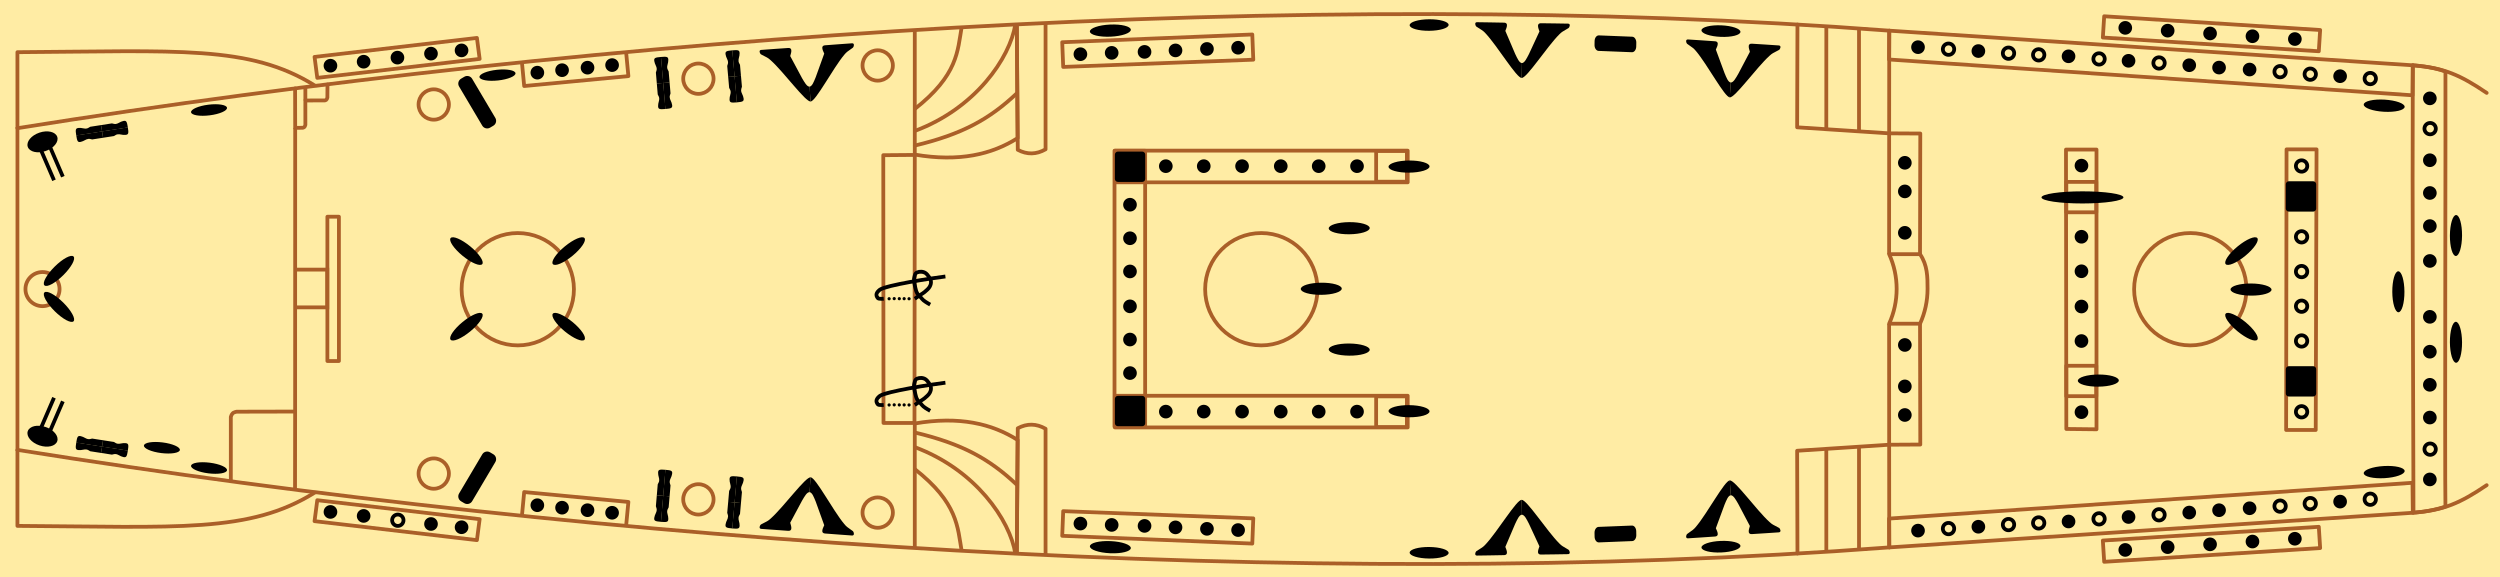
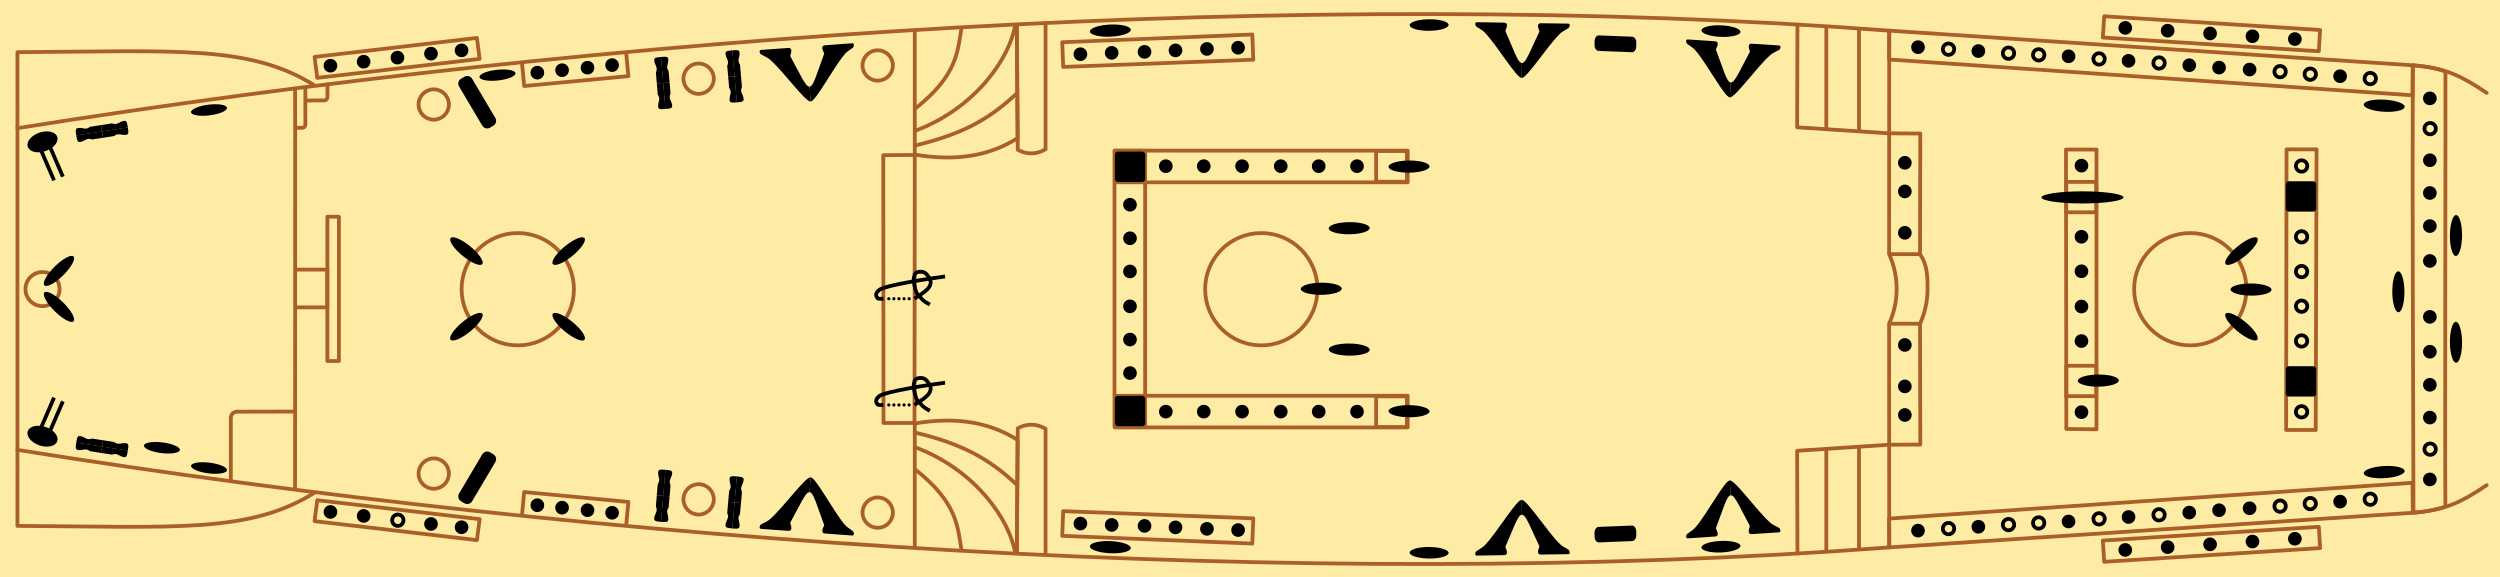
<svg xmlns="http://www.w3.org/2000/svg" xmlns:ns2="https://github.com/jolaf/rigging" xmlns:xlink="http://www.w3.org/1999/xlink" viewBox="1 -24 659 152" version="1.1" id="svg1" height="100%" width="100%">
  <style id="style1">
    /*  */
    #background {
      fill: #ffeca4;
    }

    #drawing, #wood {
      color: #aa5f28;
    }

    #wood {
      opacity: 0.5;
    }
    /*  */
  </style>
  <defs id="defs1">
    <pattern style="color:#aa5f28;opacity:0.5;fill:currentColor" patternUnits="userSpaceOnUse" viewBox="0,0,100,100" height="5" width="5" id="wood">
      <rect id="rect1431" height="5" width="100" y="0" x="0" />
      <rect style="opacity:0.1" x="0" y="5" width="100" height="95" id="rect3597" />
    </pattern>
    <rect style="fill:currentColor" id="deckMask" width="220.711" height="146.642" x="277.269" y="-0.809" />
    <g style="stroke:currentColor" id="mastMask">
      <path d="m 425.113,59.525 c 26.5,26.5 26.5,26.5 26.5,26.5 z" id="path89" />
      <path d="m 451.613,59.525 c -26.5,26.5 -26.5,26.5 -26.5,26.5 z" id="path91" />
    </g>
    <circle style="stroke:currentColor" id="pipe" cx="160.871" cy="398.091" r="4" />
    <circle class="aura" transform="rotate(-8.297298)" style="fill:currentColor" cx="567.539" cy="28.152" r="1.8" id="pin" />
    <circle r="1.5" cy="138.775" cx="607.213" id="pinhole" transform="rotate(-8.297298)" style="fill:none;stroke:currentColor" />
    <ellipse class="aura" style="fill:currentColor" cx="3.721" cy="-575.374" rx="1.6" ry="5.4" id="cleat" transform="rotate(89.50973)" />
    <rect class="aura" style="fill:currentColor" id="lcleat" width="4" height="15" x="396.501" y="72.319" ry="1.5" />
-     <path class="aura" style="fill:currentColor" id="quaterXcleat" d="m 42.185,13.735 c 0,0 -0.026,-2.039 -0.002,-2.905 0.159,-0.415 0.29,-0.647 0.302,-0.946 C 42.517,9.123 42.079,8.693 42.019,7.767 41.966,6.953 42.308,6.833 43.89,6.842 l 0,6.893 z" />
    <g class="aura" style="fill:currentColor" id="xcleat">
-       <use id="use4900" xlink:href="#quaterXcleat" />
-       <use transform="matrix(-1,0,0,1,87.75,0)" xlink:href="#quaterXcleat" id="use5194" />
-       <use transform="matrix(1,0,0,-1,0,27.45)" xlink:href="#quaterXcleat" id="use5196" />
-       <use id="use5198" xlink:href="#quaterXcleat" transform="rotate(180,43.875,13.725)" />
-     </g>
-     <path id="halfKevel" d="m 426.56,44.452 c 0.605,1.201 1.081,2.305 1.819,2.399 -0.01,0.735 0.015,2.749 0,3.896 -1.297,0.164 -6.502,-8.282 -9.737,-11.618 -0.74,-0.763 -0.818,-0.717 -2.433,-1.725 -0.222,-0.138 -0.607,-1.137 0.142,-1.153 2.121,-0.047 4.926,0.037 7.099,0.007 1.56,-0.021 0.44,1.911 0.425,2.168" style="fill:currentColor" />
+       <path class="aura" id="quarterXcleat" d="m 42.185,13.735 c 0,0 -0.026,-2.039 -0.002,-2.905 0.159,-0.415 0.29,-0.647 0.302,-0.946 C 42.517,9.123 42.079,8.693 42.019,7.767 41.966,6.953 42.308,6.833 43.89,6.842 v 6.893 z" />
+       <use transform="matrix(-1,0,0,1,87.75,0)" xlink:href="#quarterXcleat" id="use5194" />
+       <use transform="matrix(1,0,0,-1,0,27.45)" xlink:href="#quarterXcleat" id="use5196" />
+       <use id="use5198" xlink:href="#quarterXcleat" transform="rotate(180,43.875,13.725)" />
+     </g>
    <g class="aura" id="kevel">
-       <use xlink:href="#halfKevel" id="use6821" />
-       <use height="100%" width="100%" y="0" x="0" xlink:href="#halfKevel" transform="matrix(-1,0,0,1,856.7406,0)" id="use6823" />
+       <path id="halfKevel" d="m 426.56,44.452 c 0.605,1.201 1.081,2.305 1.819,2.399 -0.01,0.735 0.015,2.749 0,3.896 -1.297,0.164 -6.502,-8.282 -9.737,-11.618 -0.74,-0.763 -0.818,-0.717 -2.433,-1.725 -0.222,-0.138 -0.607,-1.137 0.142,-1.153 2.121,-0.047 4.926,0.037 7.099,0.007 1.56,-0.021 0.44,1.911 0.425,2.168" style="fill:currentColor" />
+       <use xlink:href="#halfKevel" transform="matrix(-1,0,0,1,856.7406,0)" id="use6823" />
    </g>
    <rect ry="0.8" rx="0.8" style="fill:currentColor" class="aura" y="40.706" x="287.157" height="8" width="8" id="fist" />
    <g style="fill:currentColor" id="tackle" class="aura">
-       <path d="m 633.919,129.817 0.918,0.396 -3.977,9.219 -0.918,-0.396 z" id="path9079" />
-       <path d="m 631.583,128.869 0.918,0.396 -3.977,9.219 -0.92,-0.396 z" id="path9081" />
-       <ellipse id="ellipse9083" cx="-640.376" cy="-70.366" rx="4.104" ry="2.557" transform="matrix(-0.9469348,-0.3214258,-0.3214258,0.9469348,0,0)" style="fill:#000000" />
+       <path d="m 633.919,129.817 0.918,0.396 -3.977,9.219 -0.918,-0.396 z" id="halfTackle" />
+       <use xlink:href="#halfTackle" id="use12488" transform="translate(-2.328125,-0.96875)" />
+       <ellipse id="ellipse12490" cx="-640.376" cy="-70.366" rx="4.104" ry="2.557" transform="matrix(-0.9469348,-0.3214258,-0.3214258,0.9469348,0,0)" />
    </g>
    <g style="fill:currentColor" id="knot" class="aura">
-       <g id="g8609" style="fill-opacity:0">
-         <rect id="rect8239" width="11.369" height="3.748" x="662.206" y="352.485" />
-         <rect id="rect8241" width="3.123" height="7.121" x="670.878" y="349.127" />
-         <rect id="rect8243" width="1.811" height="6.996" x="673.189" y="349.877" />
-       </g>
-       <path id="path8247" d="m 678.691,349.364 c -2.013,0.246 -5.879,0.818 -9.482,1.479 -1.802,0.33 -3.537,0.682 -4.945,1.029 -1.408,0.347 -2.446,0.644 -3.053,1.043 l -0.018,0.012 -0.016,0.014 c -0.479,0.375 -0.88,0.793 -1.043,1.336 -0.163,0.543 0.01,1.177 0.482,1.674 l 0.031,0.033 0.035,0.025 c 0.22,0.163 0.398,0.178 0.588,0.205 0.19,0.027 0.386,0.035 0.57,0.037 0.368,0.005 0.691,-0.019 0.691,-0.019 l -0.076,-0.998 c 0,0 -0.288,0.022 -0.604,0.018 -0.158,-0.002 -0.32,-0.01 -0.441,-0.027 -0.081,-0.011 -0.077,-0.012 -0.09,-0.014 -0.241,-0.274 -0.291,-0.445 -0.23,-0.646 0.064,-0.214 0.307,-0.516 0.688,-0.818 0.306,-0.197 1.359,-0.564 2.725,-0.9 1.375,-0.339 3.095,-0.689 4.885,-1.018 3.58,-0.656 7.443,-1.228 9.424,-1.471 z" />
-       <path id="path8249" d="m 672.419,348.098 c -0.465,-0.022 -0.923,0.066 -1.311,0.229 -0.408,0.171 -0.686,0.499 -0.809,0.811 -0.122,0.312 -0.151,0.585 -0.234,0.865 -0.144,0.483 -0.088,1.007 -0.01,1.543 0.078,0.536 0.2,1.065 0.285,1.428 0.17,0.724 0.285,1.148 0.66,1.758 0.024,0.038 0.07,0.067 0.096,0.105 -0.209,0.132 -0.688,0.469 -0.688,0.469 l 0.521,0.854 c 0,0 0.573,-0.406 0.85,-0.58 0.302,0.324 0.563,0.688 0.873,0.947 0.652,0.547 1.848,1.191 1.848,1.191 l 0.482,-0.877 c 0,0 -1.221,-0.689 -1.688,-1.08 -0.256,-0.214 -0.442,-0.485 -0.691,-0.746 0.434,-0.293 0.655,-0.394 0.979,-0.668 0.496,-0.421 1.126,-0.912 1.475,-1.568 0.289,-0.544 0.46,-1.089 0.369,-1.754 -0.061,-0.444 -0.291,-0.879 -0.586,-1.33 -0.295,-0.451 -0.648,-0.883 -1.068,-1.164 -0.415,-0.278 -0.888,-0.41 -1.354,-0.432 z m -0.924,1.15 c 0.448,-0.188 1.275,-0.186 1.721,0.111 0.218,0.146 0.544,0.506 0.789,0.881 0.245,0.374 0.415,0.798 0.432,0.918 0.063,0.463 -0.011,0.678 -0.262,1.15 -0.191,0.359 -0.738,0.847 -1.24,1.273 -0.288,0.245 -0.563,0.39 -1.016,0.693 -0.014,-0.022 -0.051,-0.047 -0.064,-0.068 -0.323,-0.525 -0.37,-0.744 -0.539,-1.463 -0.084,-0.359 -0.2,-0.864 -0.27,-1.344 -0.07,-0.48 -0.071,-0.953 -0.023,-1.113 0.108,-0.363 0.153,-0.643 0.209,-0.785 0.056,-0.142 0.06,-0.168 0.264,-0.254 z" />
-       <g id="g8621">
-         <circle r="0.426" cy="355.732" cx="663.915" id="circle8251" />
-         <circle id="circle8253" cx="665.257" cy="355.701" r="0.426" />
-         <circle r="0.426" cy="355.716" cx="666.598" id="circle8255" />
-         <circle id="circle8257" cx="667.877" cy="355.716" r="0.426" />
-         <circle r="0.426" cy="355.732" cx="669.171" id="circle8259" />
+       <g id="g12499" style="fill-opacity:0">
+         <rect id="rect12493" width="11.369" height="3.748" x="662.206" y="352.485" />
+         <rect id="rect12495" width="3.123" height="7.121" x="670.878" y="349.127" />
+         <rect id="rect12497" width="1.811" height="6.996" x="673.189" y="349.877" />
+       </g>
+       <path id="path12501" d="m 678.691,349.364 c -2.013,0.246 -5.879,0.818 -9.482,1.479 -1.802,0.33 -3.537,0.682 -4.945,1.029 -1.408,0.347 -2.446,0.644 -3.053,1.043 l -0.018,0.012 -0.016,0.014 c -0.479,0.375 -0.88,0.793 -1.043,1.336 -0.163,0.543 0.01,1.177 0.482,1.674 l 0.031,0.033 0.035,0.025 c 0.22,0.163 0.398,0.178 0.588,0.205 0.19,0.027 0.386,0.035 0.57,0.037 0.368,0.005 0.691,-0.019 0.691,-0.019 l -0.076,-0.998 c 0,0 -0.288,0.022 -0.604,0.018 -0.158,-0.002 -0.32,-0.01 -0.441,-0.027 -0.081,-0.011 -0.077,-0.012 -0.09,-0.014 -0.241,-0.274 -0.291,-0.445 -0.23,-0.646 0.064,-0.214 0.307,-0.516 0.688,-0.818 0.306,-0.197 1.359,-0.564 2.725,-0.9 1.375,-0.339 3.095,-0.689 4.885,-1.018 3.58,-0.656 7.443,-1.228 9.424,-1.471 z" />
+       <path id="path12503" d="m 672.419,348.098 c -0.465,-0.022 -0.923,0.066 -1.311,0.229 -0.408,0.171 -0.686,0.499 -0.809,0.811 -0.122,0.312 -0.151,0.585 -0.234,0.865 -0.144,0.483 -0.088,1.007 -0.01,1.543 0.078,0.536 0.2,1.065 0.285,1.428 0.17,0.724 0.285,1.148 0.66,1.758 0.024,0.038 0.07,0.067 0.096,0.105 -0.209,0.132 -0.688,0.469 -0.688,0.469 l 0.521,0.854 c 0,0 0.573,-0.406 0.85,-0.58 0.302,0.324 0.563,0.688 0.873,0.947 0.652,0.547 1.848,1.191 1.848,1.191 l 0.482,-0.877 c 0,0 -1.221,-0.689 -1.688,-1.08 -0.256,-0.214 -0.442,-0.485 -0.691,-0.746 0.434,-0.293 0.655,-0.394 0.979,-0.668 0.496,-0.421 1.126,-0.912 1.475,-1.568 0.289,-0.544 0.46,-1.089 0.369,-1.754 -0.061,-0.444 -0.291,-0.879 -0.586,-1.33 -0.295,-0.451 -0.648,-0.883 -1.068,-1.164 -0.415,-0.278 -0.888,-0.41 -1.354,-0.432 z m -0.924,1.15 c 0.448,-0.188 1.275,-0.186 1.721,0.111 0.218,0.146 0.544,0.506 0.789,0.881 0.245,0.374 0.415,0.798 0.432,0.918 0.063,0.463 -0.011,0.678 -0.262,1.15 -0.191,0.359 -0.738,0.847 -1.24,1.273 -0.288,0.245 -0.563,0.39 -1.016,0.693 -0.014,-0.022 -0.051,-0.047 -0.064,-0.068 -0.323,-0.525 -0.37,-0.744 -0.539,-1.463 -0.084,-0.359 -0.2,-0.864 -0.27,-1.344 -0.07,-0.48 -0.071,-0.953 -0.023,-1.113 0.108,-0.363 0.153,-0.643 0.209,-0.785 0.056,-0.142 0.06,-0.168 0.264,-0.254 z" />
+       <g id="g12508">
+         <circle r="0.426" cy="355.732" cx="663.915" id="knotDot" />
+         <use xlink:href="#knotDot" id="use12506" transform="translate(1.34)" />
+         <use transform="translate(2.68)" id="use12801" xlink:href="#knotDot" />
+         <use xlink:href="#knotDot" id="use12803" transform="translate(4.02)" />
+         <use transform="translate(5.36)" id="use12805" xlink:href="#knotDot" />
      </g>
    </g>
  </defs>
  <g id="layer1">
    <g id="background" style="fill:#ffeca4">
      <rect y="-140" x="-20" height="370" width="720" id="rect6803" />
    </g>
  </g>
  <g id="layer2">
-     <g id="tmp">
-     </g>
    <g style="color:#aa5f28;fill:none;stroke:currentColor" id="drawing">
      <path style="stroke-linejoin:round" d="m 645.621,-5.151 c -3.61,-1.336 -8.605,-1.635 -8.605,-1.635 -0.16,38.87 0.115,82.335 0.176,117.905 0,0 3.932,-0.108 8.424,-1.564 -0.182,-8.555 0.077,-111.18 0.004,-114.706 -9e-5,0 -1.7e-4,0 -2.6e-4,0" id="path4294" class="rail" />
-       <path style="stroke-linejoin:round;stroke-linecap:round" d="m 603.734,15.378 c 0,0 7.908,0 7.908,0 0,0 -0.217,73.963 -0.217,73.963 0,0 -7.8,0 -7.8,0 0,0 0.108,-73.963 0.108,-73.963" id="rect4333" class="rail" />
+       <path style="stroke-linecap:round;stroke-linejoin:round" d="m 603.734,15.378 c 0,0 7.908,0 7.908,0 0,0 -0.217,73.963 -0.217,73.963 0,0 -7.8,0 -7.8,0 0,0 0.108,-73.963 0.108,-73.963" id="rect4333" class="rail" />
      <circle id="path4330" cx="578.359" cy="52.238" r="14.805" class="solid" />
-       <path style="stroke-linejoin:round;stroke-linecap:round;stroke-width:1.002" d="m 545.591,15.428 c 0,0 8.047,0 8.047,0 0,0 0,73.736 0,73.736 0,0 -7.955,-0.091 -7.955,-0.091 0,0 -0.091,-73.645 -0.091,-73.645" id="rect4326" class="rail" />
+       <path style="stroke-width:1.002;stroke-linecap:round;stroke-linejoin:round" d="m 545.591,15.428 c 0,0 8.047,0 8.047,0 0,0 0,73.736 0,73.736 0,0 -7.955,-0.091 -7.955,-0.091 0,0 -0.091,-73.645 -0.091,-73.645" id="rect4326" class="rail" />
      <path class="solid" d="m 507.125,61.323 c 1.304,-2.875 1.979,-5.997 1.979,-9.164 10e-6,-3.167 -0.013,-6.268 -1.989,-9.164 h -8.138 c 1.304,2.875 1.979,5.997 1.979,9.164 0,3.167 -0.675,6.288 -1.979,9.164 l 8.147,-3e-5" id="path4211" style="stroke-width:1.002;stroke-linecap:round;stroke-linejoin:round" />
      <circle r="14.805" cy="52.238" cx="333.481" id="circle327" class="solid " />
      <path style="stroke-width:1.002;stroke-linejoin:round" id="path4336" d="m 302.86,88.464 c 0,0 -8.075,0 -8.075,0 0,0 0,-72.72 0,-72.72 0,0 8.075,0 8.075,0 0,0 0,72.72 0,72.72" class="rail" />
      <path style="stroke-linejoin:round" id="path4060" d="m 242.138,16.839 c 0,0 -8.306,0.069 -8.306,0.069 -0.004,16.806 0.062,53.776 0.058,70.582 0,0 8.168,0 8.168,0 0.004,-16.806 0.076,-53.845 0.08,-70.651 0,0 0,-5e-5 0,-5e-5" class="solid" />
      <circle id="circle329" cx="137.481" cy="52.238" r="14.805" class="solid" />
      <rect style="stroke-linejoin:round" id="rect4322" width="3.041" height="38.031" x="87.298" y="33.13" class="solid" />
      <path id="rect4317" d="m 78.789,47.072 h 8.482 v 9.949 h -8.482" />
      <path style="stroke-width:1.002;stroke-linecap:round;stroke-linejoin:round" id="path4887" d="m 87.327,-1.708 -0.031,3.419 c -0.175,0.713 -0.438,0.672 -0.685,0.766 l -5.121,0.009 0.005,6.425 c -0.175,0.713 -0.438,0.672 -0.685,0.766 l -1.999,0.035 -0.023,-10.387" class="solid" />
      <path id="path5796" d="M 81.491,2.486 V -1.077" style="stroke-width:1.002;stroke-linejoin:round" />
      <path id="path4304" d="m 78.795,84.486 0.017,-74.774" />
      <path style="stroke-width:1.002;stroke-linecap:round;stroke-linejoin:round" id="path4412" d="M 61.845,102.711 V 85.897 c 0.389,-1.278 0.973,-1.205 1.523,-1.374 l 15.427,-0.037 -0.025,20.438" class="solid" />
      <circle id="circle4314" cx="12.204" cy="52.207" r="4.495" class="solid" />
      <path style="stroke-width:0.991;stroke-linecap:round" d="M 5.599,9.788 V 94.592" id="path4069" />
      <g id="portDrawing">
        <path style="stroke-linejoin:round" d="m 499.005,-15.916 138.012,9.13 -0.082,7.903 -137.973,-9.434 0.044,-7.599" id="rect4158" class="rail" />
-         <rect transform="matrix(0.997985,0.063452,-0.063107,0.998007,-36.91926,-388.2302)" y="330.176" x="614.658" height="5.615" width="57.042" id="rect4272" style="fill-rule:evenodd;stroke-linecap:round;stroke-miterlimit:0;stroke-width:1.002;stroke-linejoin:round" class="rail" />
+         <rect transform="matrix(0.997985,0.063452,-0.063107,0.998007,-36.91926,-388.2302)" y="330.176" x="614.658" height="5.615" width="57.042" id="rect4272" style="fill-rule:evenodd;stroke-width:1.002;stroke-linecap:round;stroke-linejoin:round;stroke-miterlimit:0" class="rail" />
        <rect style="stroke-linejoin:round" y="23.952" x="545.681" height="8.012" width="7.895" id="rect4212" class="solid" />
        <path style="stroke-linejoin:round" d="m 498.969,42.996 c 0,0 0.013,-31.846 0.013,-31.846 0,0 8.206,0.049 8.206,0.049 0,0 -0.072,31.797 -0.072,31.797" id="path4201" class="rail" />
        <g id="g4442">
          <path class="solid" id="path4436" d="m 474.81,-17.515 -0.083,27.074 24.254,1.59 0.023,-27.065" style="fill-rule:evenodd;stroke-width:1.002;stroke-linecap:round;stroke-linejoin:round" />
          <path id="path4438" d="m 491.034,11.003 c 0,0 0,-27.13 0,-27.13" />
          <path id="path4440" d="m 482.413,10.058 c 0,0 0.006,-26.716 0.006,-26.716" />
        </g>
        <rect style="stroke-linejoin:round" id="rect4227" width="8.109" height="8.109" x="363.751" y="15.795" class="solid" />
        <rect style="stroke-linejoin:round" id="rect4231" width="77.184" height="8.348" x="294.884" y="15.715" class="rail" />
-         <path style="stroke-linejoin:round;stroke-linecap:round" d="m 281.003,-12.863 c 0,0 50.101,-2.045 50.101,-2.045 0,0 0.262,6.643 0.262,6.643 0,0 -50.107,1.907 -50.107,1.907 0,0 -0.256,-6.505 -0.256,-6.505" id="rect4238" class="rail" />
+         <path style="stroke-linecap:round;stroke-linejoin:round" d="m 281.003,-12.863 c 0,0 50.101,-2.045 50.101,-2.045 0,0 0.262,6.643 0.262,6.643 0,0 -50.107,1.907 -50.107,1.907 0,0 -0.256,-6.505 -0.256,-6.505" id="rect4238" class="rail" />
        <g style="stroke-linejoin:round" id="g2411">
          <path class="solid" d="m 269.031,-17.595 c 0,0 0.253,33.082 0.253,33.082 2.441,1.306 4.882,1.261 7.324,-0.126 0,0 0,-33.335 0,-33.335" id="path4286" />
          <path class="solid" d="m 242.135,-15.905 v 32.655 c 11.722,2.006 20.363,-0.062 27.109,-4.348 l -0.214,-29.641" id="path4302" />
          <path style="stroke-width:1.002;stroke-linecap:round" d="m 242.153,14.372 c 12.578,-3.001 19.671,-7.006 26.788,-13.682" id="path4300" />
          <path d="m 242.135,10.516 c 16.006,-5.945 25.097,-19.221 26.517,-28.111" id="path4298" />
          <path d="m 242.066,4.779 c 11.483,-8.995 11.331,-15.34 12.443,-21.742" id="path4296" />
        </g>
        <use x="71.491" y="-404.834" xlink:href="#pipe" id="use11168" width="100%" height="100%" />
-         <use x="24.224" y="-401.346" xlink:href="#pipe" id="use11170" width="100%" height="100%" />
+         <use x="24.287" y="-401.346" xlink:href="#pipe" id="use11170" width="100%" height="100%" />
        <use x="-45.537" y="-394.546" xlink:href="#pipe" id="use11166" width="100%" height="100%" />
-         <path id="rect4267" d="M166.06 -10.062C166.06 -10.062 166.643 -3.937 166.643 -3.937C166.643 -3.937 139.174 -1.323 139.174 -1.323C139.174 -1.323 138.592 -7.449 138.592 -7.449" style="stroke-width:1.002;stroke-linejoin:round" />
+         <path id="rect4267" d="m 166.06,-10.062 c 0,0 0.583,6.126 0.583,6.126 0,0 -27.469,2.614 -27.469,2.614 0,0 -0.583,-6.126 -0.583,-6.126" style="stroke-width:1.002;stroke-linejoin:round" />
        <rect style="stroke-width:1;stroke-linejoin:round" transform="matrix(0.993243,-0.1160536,0.1289005,0.9916575,0,0)" id="rect4281" width="43.093" height="5.574" x="84.382" y="0.8" ry="0" class="rail" />
        <path class="solid" id="path7423" d="M 5.599,9.788 5.592,-10.244 C 47.812,-10.501 66.827,-12.194 83.974,-1.454" style="fill-rule:evenodd;stroke-width:1.002;stroke-linejoin:round" />
        <path style="stroke-linecap:round" id="path4399" d="m 5.599,9.788 c 154.591,-24.72 339.767,-37.357 493.406,-25.704 m 138.012,9.13 c 8.188,0.64 12.488,2.549 19.468,7.271" />
      </g>
      <use transform="matrix(1,0,0,-1,0,104.3797)" height="100%" width="100%" y="0" x="0" id="starboardDrawing" xlink:href="#portDrawing" />
    </g>
  </g>
  <g style="display:none" id="layer3">
    <g id="deckMasks">
      <use id="use758" xlink:href="#deckMask" class="deckMask" ns2:deck="fore" x="0" y="0" width="100%" height="100%" style="color:#ffffff" transform="matrix(0.71785,0,0,1,299.4258,-20.6)" />
      <use id="use760" xlink:href="#deckMask" class="deckMask" ns2:deck="main" x="0" y="0" width="100%" height="100%" style="color:#ffffff" transform="matrix(1.0033,0,0,1,-1.1,-20.6)" />
      <use id="use668" xlink:href="#deckMask" class="deckMask" ns2:deck="stern" x="0" y="0" width="100%" height="100%" style="color:#ffffff" transform="matrix(1.23109,0,0,1,-335.8762,-20.6)" />
    </g>
  </g>
-   <g style="display:none" id="layer4">
+   <g id="layer4" style="display:none">
    <g style="color:#ff0000" id="mastMasks">
      <use height="100%" width="100%" id="use89" xlink:href="#mastMask" class="mastMask" ns2:mast="fore" x="140" y="-20.6" />
      <use id="use336" xlink:href="#mastMask" class="mastMask" ns2:mast="main" x="-104.89" y="-20.6" width="100%" height="100%" />
      <use id="use338" xlink:href="#mastMask" class="mastMask" ns2:mast="mizzen" x="-300.966" y="-20.6" width="100%" height="100%" />
    </g>
  </g>
  <g id="layer5">
    <g id="points">
      <g ns2:deck="fore" ns2:rail="behindFront" id="g1143" ns2:side="port">
        <use transform="rotate(-89.09962,631.8431,-18.64428)" x="0" y="0" xlink:href="#cleat" id="use4877" width="100%" height="100%" />
      </g>
      <g id="g347" ns2:rail="behindFront" ns2:deck="fore" ns2:side="starboard">
        <use transform="matrix(0.015714,0.999877,0.999877,-0.015714,640.5563,-509.1088)" height="100%" width="100%" id="use345" xlink:href="#cleat" y="0" x="0" />
      </g>
      <g ns2:deck="fore" ns2:rail="frontRail" id="g4296" ns2:isAcross="true" ns2:side="port">
        <use transform="translate(75.84866,98.83295)" x="0" y="0" xlink:href="#pin" id="use4878" width="100%" height="100%" />
        <use transform="translate(75.84866,89.63983)" x="0" y="0" xlink:href="#pin" id="use4880" width="100%" height="100%" />
        <use transform="translate(75.84866,80.91451)" x="0" y="0" xlink:href="#pin" id="use4882" width="100%" height="100%" />
        <use transform="translate(75.84862,72.28295)" x="0" y="0" xlink:href="#pin" id="use4886" width="100%" height="100%" />
        <use transform="translate(20.70035,-39.78692)" x="0" y="0" xlink:href="#pinhole" id="use4884" width="100%" height="100%" />
        <use transform="translate(75.84862,55.97045)" x="0" y="0" xlink:href="#pin" id="use4888" width="100%" height="100%" />
      </g>
      <g ns2:isAcross="true" id="g361" ns2:rail="frontRail" ns2:deck="fore" ns2:side="starboard">
        <use transform="matrix(1,0,0,-1,75.84866,5.47289)" height="100%" width="100%" id="use349" xlink:href="#pin" y="0" x="0" />
        <use transform="matrix(1,0,0,-1,75.84866,14.66601)" height="100%" width="100%" id="use351" xlink:href="#pin" y="0" x="0" />
        <use transform="matrix(1,0,0,-1,75.84866,23.39133)" height="100%" width="100%" id="use353" xlink:href="#pin" y="0" x="0" />
        <use transform="matrix(1,0,0,-1,75.84862,32.02289)" height="100%" width="100%" id="use355" xlink:href="#pin" y="0" x="0" />
        <use transform="matrix(1,0,0,-1,20.70035,144.0928)" height="100%" width="100%" id="use357" xlink:href="#pinhole" y="0" x="0" />
        <use transform="matrix(1,0,0,-1,75.84862,48.33539)" height="100%" width="100%" id="use359" xlink:href="#pin" y="0" x="0" />
      </g>
      <g id="g826" ns2:rail="onDeckFront" ns2:deck="fore" ns2:side="port">
        <use transform="rotate(3.785765,525.8314,819.6382)" x="0" y="0" xlink:href="#cleat" id="use4869" width="100%" height="100%" />
      </g>
      <g id="g4125" ns2:rail="onDeckFront" ns2:side="center" ns2:deck="fore">
        <use transform="rotate(90.24104,577.353,54.64535)" height="100%" width="100%" id="use4123" xlink:href="#cleat" y="0" x="0" />
      </g>
      <g ns2:deck="fore" ns2:rail="onDeckFront" id="g365" ns2:side="starboard">
        <use transform="matrix(0.997818,-0.066026,-0.066026,-0.997818,55.26471,137.2361)" height="100%" width="100%" id="use363" xlink:href="#cleat" y="0" x="0" />
      </g>
      <g ns2:deck="fore" ns2:rail="sideRail" id="g4304" ns2:side="port">
        <use transform="rotate(3.868454,-92.7702,-907.3731)" x="0" y="0" xlink:href="#pin" id="use4842" width="100%" height="100%" />
        <use transform="rotate(3.868454,1466.888,-1553.783)" x="0" y="0" xlink:href="#pinhole" id="use4838" width="100%" height="100%" />
        <use transform="rotate(3.868454,-99.96312,-671.3174)" x="0" y="0" xlink:href="#pin" id="use4840" width="100%" height="100%" />
        <use transform="rotate(3.868454,1459.176,-1319.113)" x="0" y="0" xlink:href="#pinhole" id="use4836" width="100%" height="100%" />
        <use transform="rotate(3.868454,1456.696,-1201.136)" x="0" y="0" xlink:href="#pinhole" id="use4834" width="100%" height="100%" />
        <use transform="rotate(3.868454,-108.5725,-318.7246)" x="0" y="0" xlink:href="#pin" id="use4832" width="100%" height="100%" />
        <use transform="rotate(3.868454,1448.685,-965.0252)" x="0" y="0" xlink:href="#pinhole" id="use4830" width="100%" height="100%" />
        <use transform="rotate(3.868454,-118.2131,-83.96187)" x="0" y="0" xlink:href="#pin" id="use4828" width="100%" height="100%" />
        <use transform="rotate(3.868454,1440.792,-730.3631)" x="0" y="0" xlink:href="#pinhole" id="use4826" width="100%" height="100%" />
        <use transform="rotate(3.868454,-127.5393,153.5277)" x="0" y="0" xlink:href="#pin" id="use4824" width="100%" height="100%" />
        <use transform="rotate(3.868454,-132.7446,270.2065)" x="0" y="0" xlink:href="#pin" id="use4822" width="100%" height="100%" />
        <use transform="rotate(3.868454,-136.3844,389.6254)" x="0" y="0" xlink:href="#pin" id="use4820" width="100%" height="100%" />
        <use transform="rotate(3.868454,1422.843,-256.7695)" x="0" y="0" xlink:href="#pinhole" id="use4816" width="100%" height="100%" />
        <use transform="rotate(3.868454,1417.016,-138.7774)" x="0" y="0" xlink:href="#pinhole" id="use4818" width="100%" height="100%" />
        <use transform="rotate(3.868454,-150.431,743.7496)" x="0" y="0" xlink:href="#pin" id="use4814" width="100%" height="100%" />
        <use transform="rotate(3.868454,1407.834,96.0115)" x="0" y="0" xlink:href="#pinhole" id="use4812" width="100%" height="100%" />
      </g>
      <g id="g399" ns2:rail="sideRail" ns2:deck="fore" ns2:side="starboard">
        <use transform="matrix(0.997722,-0.067466,-0.067466,-0.997722,-61.42814,100.1132)" height="100%" width="100%" id="use367" xlink:href="#pin" y="0" x="0" />
        <use transform="matrix(0.997722,-0.067466,-0.067466,-0.997722,-101.4873,206.8092)" height="100%" width="100%" id="use369" xlink:href="#pinhole" y="0" x="0" />
        <use transform="matrix(0.997722,-0.067466,-0.067466,-0.997722,-45.51876,99.09042)" height="100%" width="100%" id="use371" xlink:href="#pin" y="0" x="0" />
        <use transform="matrix(0.997722,-0.067466,-0.067466,-0.997722,-85.67257,205.7545)" height="100%" width="100%" id="use373" xlink:href="#pinhole" y="0" x="0" />
        <use transform="matrix(0.997722,-0.067466,-0.067466,-0.997722,-77.71882,205.3186)" height="100%" width="100%" id="use375" xlink:href="#pinhole" y="0" x="0" />
        <use transform="matrix(0.997722,-0.067466,-0.067466,-0.997722,-21.75033,97.70667)" height="100%" width="100%" id="use377" xlink:href="#pin" y="0" x="0" />
        <use transform="matrix(0.997722,-0.067466,-0.067466,-0.997722,-61.80757,204.2404)" height="100%" width="100%" id="use379" xlink:href="#pinhole" y="0" x="0" />
        <use transform="matrix(0.997722,-0.067466,-0.067466,-0.997722,-5.933765,96.52167)" height="100%" width="100%" id="use381" xlink:href="#pin" y="0" x="0" />
        <use transform="matrix(0.997722,-0.067466,-0.067466,-0.997722,-45.99382,203.1736)" height="100%" width="100%" id="use383" xlink:href="#pinhole" y="0" x="0" />
        <use transform="matrix(0.997722,-0.067466,-0.067466,-0.997722,10.06748,95.35167)" height="100%" width="100%" id="use385" xlink:href="#pin" y="0" x="0" />
        <use transform="matrix(0.997722,-0.067466,-0.067466,-0.997722,17.92749,94.73479)" height="100%" width="100%" id="use387" xlink:href="#pin" y="0" x="0" />
        <use transform="matrix(0.997722,-0.067466,-0.067466,-0.997722,25.97592,94.21729)" height="100%" width="100%" id="use389" xlink:href="#pin" y="0" x="0" />
        <use transform="matrix(0.997722,-0.067466,-0.067466,-0.997722,-14.08319,200.8842)" height="100%" width="100%" id="use391" xlink:href="#pinhole" y="0" x="0" />
        <use transform="matrix(0.997722,-0.067466,-0.067466,-0.997722,-6.136005,200.2223)" height="100%" width="100%" id="use393" xlink:href="#pinhole" y="0" x="0" />
        <use transform="matrix(0.997722,-0.067466,-0.067466,-0.997722,49.8353,92.46323)" height="100%" width="100%" id="use395" xlink:href="#pin" y="0" x="0" />
        <use transform="matrix(0.997722,-0.067466,-0.067466,-0.997722,9.683369,199.0683)" height="100%" width="100%" id="use397" xlink:href="#pinhole" y="0" x="0" />
      </g>
      <g id="g5102" ns2:deck="fore" ns2:rail="shroudsRail" ns2:side="port">
        <use transform="rotate(3.769456,-4.664136,-102.7973)" x="0" y="0" xlink:href="#pin" id="use4845" width="100%" height="100%" />
        <use transform="rotate(3.769456,-10.26693,67.38591)" x="0" y="0" xlink:href="#pin" id="use4847" width="100%" height="100%" />
        <use transform="rotate(3.769456,-15.86972,237.569)" x="0" y="0" xlink:href="#pin" id="use4849" width="100%" height="100%" />
        <use transform="rotate(3.769456,-21.47206,407.7377)" x="0" y="0" xlink:href="#pin" id="use4851" width="100%" height="100%" />
        <use transform="rotate(3.769456,-27.07484,577.9207)" x="0" y="0" xlink:href="#pin" id="use4853" width="100%" height="100%" />
      </g>
      <g ns2:rail="shroudsRail" ns2:deck="fore" id="g412" ns2:side="starboard">
        <use transform="matrix(0.997837,-0.065742,-0.065742,-0.997837,-6.768192,104.2215)" height="100%" width="100%" id="use401" xlink:href="#pin" y="0" x="0" />
        <use transform="matrix(0.997837,-0.065742,-0.065742,-0.997837,4.407888,103.4852)" height="100%" width="100%" id="use403" xlink:href="#pin" y="0" x="0" />
        <use transform="matrix(0.997837,-0.065742,-0.065742,-0.997837,15.58396,102.7488)" height="100%" width="100%" id="use406" xlink:href="#pin" y="0" x="0" />
        <use transform="matrix(0.997837,-0.065742,-0.065742,-0.997837,26.75908,102.0126)" height="100%" width="100%" id="use408" xlink:href="#pin" y="0" x="0" />
        <use transform="matrix(0.997837,-0.065742,-0.065742,-0.997837,37.93515,101.2762)" height="100%" width="100%" id="use410" xlink:href="#pin" y="0" x="0" />
      </g>
      <g id="g5002" ns2:side="port">
        <use transform="translate(-13.1858,-2.106348)" height="100%" width="100%" id="use4991" xlink:href="#pinhole" y="0" x="0" />
        <use transform="translate(-13.1858,-11.2663)" height="100%" width="100%" id="use4989" xlink:href="#pinhole" y="0" x="0" />
        <use transform="translate(-13.1858,-29.93838)" height="100%" width="100%" id="use4987" xlink:href="#pinhole" y="0" x="0" />
      </g>
      <g id="g424" ns2:side="starboard">
        <use transform="matrix(1,0,0,-1,-13.1858,106.4122)" x="0" y="0" xlink:href="#pinhole" id="use418" width="100%" height="100%" />
        <use transform="matrix(1,0,0,-1,-13.1858,115.5721)" x="0" y="0" xlink:href="#pinhole" id="use420" width="100%" height="100%" />
        <use transform="matrix(1,0,0,-1,-13.1858,134.2442)" x="0" y="0" xlink:href="#pinhole" id="use422" width="100%" height="100%" />
      </g>
      <g ns2:deck="fore" ns2:rail="frontFists" id="g1149" ns2:side="port">
        <use transform="translate(316.3839,-16.92513)" height="100%" width="100%" id="use10664" xlink:href="#fist" y="0" x="0" />
      </g>
      <g id="g416" ns2:rail="frontFists" ns2:deck="fore" ns2:side="starboard">
        <use transform="matrix(1,0,0,-1,316.3839,121.231)" x="0" y="0" xlink:href="#fist" id="use414" width="100%" height="100%" />
      </g>
      <g id="g1383" ns2:rail="atMastFront" ns2:deck="fore" ns2:side="port">
        <use transform="matrix(0.766927,-0.641734,-0.641734,-0.766927,149.8073,410.5093)" x="0" y="0" xlink:href="#cleat" id="use1381" width="100%" height="100%" />
      </g>
      <g ns2:deck="fore" ns2:rail="atMastFront" ns2:side="center" id="g1173">
        <use transform="rotate(0.8713881,-2934.841,1273.955)" x="0" y="0" xlink:href="#cleat" id="use4860" width="100%" height="100%" />
      </g>
      <g ns2:deck="fore" ns2:rail="atMastFront" id="g428" ns2:side="starboard">
        <use transform="rotate(39.92125,496.4486,53.13481)" height="100%" width="100%" id="use426" xlink:href="#cleat" y="0" x="0" />
      </g>
      <g ns2:deck="fore" ns2:rail="behindMastRail" id="g4334" ns2:isAcross="true" ns2:side="port">
        <use transform="translate(-15.98494,101.5517)" x="0" y="0" xlink:href="#pin" id="use4920" width="100%" height="100%" />
        <use transform="translate(-15.98494,92.45232)" x="0" y="0" xlink:href="#pin" id="use4922" width="100%" height="100%" />
        <use transform="translate(-15.98494,73.70326)" x="0" y="0" xlink:href="#pin" id="use4924" width="100%" height="100%" />
      </g>
      <g ns2:isAcross="true" id="g436" ns2:rail="behindMastRail" ns2:deck="fore" ns2:side="starboard">
        <use transform="matrix(1,0,0,-1,-15.98494,2.75414)" height="100%" width="100%" id="use430" xlink:href="#pin" y="0" x="0" />
        <use transform="matrix(1,0,0,-1,-15.98494,11.85352)" height="100%" width="100%" id="use432" xlink:href="#pin" y="0" x="0" />
        <use transform="matrix(1,0,0,-1,-15.98494,30.60258)" height="100%" width="100%" id="use434" xlink:href="#pin" y="0" x="0" />
      </g>
      <g id="g4131" ns2:rail="backPillars" ns2:deck="fore" ns2:side="port">
        <use transform="matrix(-1.999944,-0.007457,0.014915,-0.999972,1700.694,31.12345)" height="100%" width="100%" id="use4129" xlink:href="#cleat" y="0" x="0" />
      </g>
      <g ns2:deck="fore" ns2:side="starboard" ns2:rail="backPillars" id="g1179">
        <use x="0" y="0" xlink:href="#cleat" id="use4857" width="100%" height="100%" transform="rotate(0.03827358,-115491.83,-31800.115)" />
      </g>
      <g ns2:deck="fore" ns2:rail="backRail" id="g4384" ns2:isAcross="true" ns2:side="port">
        <use transform="translate(-62.54551,91.41639)" x="0" y="0" xlink:href="#pin" id="use4905" width="100%" height="100%" />
        <use transform="translate(-62.54551,80.49827)" x="0" y="0" xlink:href="#pin" id="use4907" width="100%" height="100%" />
        <use transform="translate(-62.54551,72.95795)" x="0" y="0" xlink:href="#pin" id="use4909" width="100%" height="100%" />
      </g>
      <g ns2:isAcross="true" id="g444" ns2:rail="backRail" ns2:deck="fore" ns2:side="starboard">
        <use transform="matrix(1,0,0,-1,-62.54551,12.88945)" height="100%" width="100%" id="use438" xlink:href="#pin" y="0" x="0" />
        <use transform="matrix(1,0,0,-1,-62.54551,23.80757)" height="100%" width="100%" id="use440" xlink:href="#pin" y="0" x="0" />
        <use transform="matrix(1,0,0,-1,-62.54551,31.34789)" height="100%" width="100%" id="use442" xlink:href="#pin" y="0" x="0" />
      </g>
      <g ns2:deck="main" ns2:rail="bulwark" id="g4357" ns2:side="port">
        <use transform="matrix(0.950737,0,0,0.950737,-169.3192,-16.25863)" x="0" y="0" xlink:href="#cleat" id="use4933" width="100%" height="100%" />
        <use transform="rotate(0.8999815,3866.43,-1648.031)" x="0" y="0" xlink:href="#kevel" id="use4825" width="100%" height="100%" />
        <use transform="matrix(-0.01972,1.022046,-0.732813,-0.029126,493.1735,-417.4143)" x="0" y="0" xlink:href="#lcleat" id="use4944" width="100%" height="100%" />
        <use transform="matrix(0.950387,0.048001,-0.048001,0.950387,-92.25053,-42.27918)" x="0" y="0" xlink:href="#cleat" id="use4918" width="100%" height="100%" />
        <use transform="rotate(3.768481,1188.789,460.959)" x="0" y="0" xlink:href="#kevel" id="use4823" width="100%" height="100%" />
      </g>
      <g id="g456" ns2:rail="bulwark" ns2:deck="main" ns2:side="starboard">
        <use transform="matrix(0.950737,0,0,-0.950737,-169.3192,120.5645)" height="100%" width="100%" id="use446" xlink:href="#cleat" y="0" x="0" />
        <use transform="matrix(0.999877,-0.015707,-0.015707,-0.999877,-25.41287,165.2374)" height="100%" width="100%" id="use448" xlink:href="#kevel" y="0" x="0" />
        <use transform="matrix(-0.01972,-1.022046,-0.732813,0.029126,493.1735,521.7201)" height="100%" width="100%" id="use450" xlink:href="#lcleat" y="0" x="0" />
        <use transform="matrix(0.950387,-0.048001,-0.048001,-0.950387,-92.25053,146.585)" height="100%" width="100%" id="use452" xlink:href="#cleat" y="0" x="0" />
        <use transform="matrix(0.997838,-0.065725,-0.065725,-0.997838,32.86614,181.4422)" height="100%" width="100%" id="use454" xlink:href="#kevel" y="0" x="0" />
      </g>
      <g ns2:deck="main" ns2:rail="frontPillars" id="g1161" ns2:side="port">
        <use transform="translate(-202.962,21.1146)" x="0" y="0" xlink:href="#cleat" id="use4893" width="100%" height="100%" />
      </g>
      <g id="g460" ns2:rail="frontPillars" ns2:deck="main" ns2:side="starboard">
        <use transform="matrix(1,0,0,-1,-202.962,83.19124)" height="100%" width="100%" id="use458" xlink:href="#cleat" y="0" x="0" />
      </g>
      <g ns2:deck="main" ns2:rail="onDeckFront" id="g1164" ns2:side="port">
        <use transform="translate(-218.7304,37.3576)" x="0" y="0" xlink:href="#cleat" id="use4897" width="100%" height="100%" />
      </g>
      <g id="g464" ns2:rail="onDeckFront" ns2:deck="main" ns2:side="starboard">
        <use transform="matrix(1,0,0,-1,-218.7304,66.94823)" height="100%" width="100%" id="use462" xlink:href="#cleat" y="0" x="0" />
      </g>
      <g ns2:deck="main" ns2:rail="atMastFront" ns2:side="center" id="g1194">
        <use transform="rotate(180,462.3346,25.45869)" x="0" y="0" xlink:href="#cleat" id="use4911" width="100%" height="100%" />
      </g>
      <g ns2:deck="main" ns2:rail="sideMastRail" id="g4366" ns2:side="port">
        <use transform="translate(-257.3499,73.84574)" x="0" y="0" xlink:href="#pin" id="use4789" width="100%" height="100%" />
        <use transform="translate(-247.3499,73.84574)" x="0" y="0" xlink:href="#pin" id="use4791" width="100%" height="100%" />
        <use transform="translate(-237.2509,73.84574)" x="0" y="0" xlink:href="#pin" id="use4793" width="100%" height="100%" />
        <use transform="translate(-227.0499,73.84574)" x="0" y="0" xlink:href="#pin" id="use4795" width="100%" height="100%" />
        <use transform="translate(-217.0499,73.84574)" x="0" y="0" xlink:href="#pin" id="use4799" width="100%" height="100%" />
        <use transform="translate(-206.9509,73.84574)" x="0" y="0" xlink:href="#pin" id="use4801" width="100%" height="100%" />
      </g>
      <g id="g478" ns2:rail="sideMastRail" ns2:deck="main" ns2:side="starboard">
        <use transform="matrix(1,0,0,-1,-257.3499,30.4601)" height="100%" width="100%" id="use466" xlink:href="#pin" y="0" x="0" />
        <use transform="matrix(1,0,0,-1,-247.3499,30.4601)" height="100%" width="100%" id="use468" xlink:href="#pin" y="0" x="0" />
        <use transform="matrix(1,0,0,-1,-237.2509,30.4601)" height="100%" width="100%" id="use470" xlink:href="#pin" y="0" x="0" />
        <use transform="matrix(1,0,0,-1,-227.0499,30.4601)" height="100%" width="100%" id="use472" xlink:href="#pin" y="0" x="0" />
        <use transform="matrix(1,0,0,-1,-217.0499,30.4601)" height="100%" width="100%" id="use474" xlink:href="#pin" y="0" x="0" />
        <use transform="matrix(1,0,0,-1,-206.9509,30.4601)" height="100%" width="100%" id="use476" xlink:href="#pin" y="0" x="0" />
      </g>
      <g ns2:deck="main" ns2:rail="backFists" id="g1158" ns2:side="port">
        <use transform="translate(7.726347,-24.75157)" x="0" y="0" xlink:href="#fist" id="use9904" width="100%" height="100%" />
      </g>
      <g id="g482" ns2:rail="backFists" ns2:deck="main" ns2:side="starboard">
        <use transform="matrix(1,0,0,-1,7.726347,129.0574)" height="100%" width="100%" id="use480" xlink:href="#fist" y="0" x="0" />
      </g>
      <g ns2:deck="main" ns2:rail="behindMastRail" id="g4374" ns2:isAcross="true" ns2:side="port">
        <use transform="translate(-266.796,101.5978)" x="0" y="0" xlink:href="#pin" width="100%" height="100%" id="use11352" />
        <use transform="translate(-266.796,92.84688)" id="use11350" height="100%" width="100%" xlink:href="#pin" y="0" x="0" />
        <use transform="translate(-266.796,84.00765)" x="0" y="0" xlink:href="#pin" width="100%" height="100%" id="use11281" />
      </g>
      <g ns2:isAcross="true" id="g490" ns2:rail="behindMastRail" ns2:deck="main" ns2:side="starboard">
        <use transform="matrix(1,0,0,-1,-266.796,2.70807)" id="use484" height="100%" width="100%" xlink:href="#pin" y="0" x="0" />
        <use transform="matrix(1,0,0,-1,-266.796,11.45896)" x="0" y="0" xlink:href="#pin" width="100%" height="100%" id="use486" />
        <use transform="matrix(1,0,0,-1,-266.796,20.29819)" id="use488" height="100%" width="100%" xlink:href="#pin" y="0" x="0" />
      </g>
      <g ns2:deck="main" ns2:rail="sideRail" id="g4358" ns2:side="port">
        <use transform="rotate(-2.27742,1540.865,7008.099)" x="0" y="0" xlink:href="#pin" id="use1167" width="100%" height="100%" />
        <use transform="rotate(-2.27742,1536.087,6800.553)" x="0" y="0" xlink:href="#pin" id="use1169" width="100%" height="100%" />
        <use transform="rotate(-2.27742,1533.94,6582.564)" x="0" y="0" xlink:href="#pin" id="use1173" width="100%" height="100%" />
        <use transform="rotate(-2.27742,1528.249,6377.037)" x="0" y="0" xlink:href="#pin" id="use1171" width="100%" height="100%" />
        <use transform="rotate(-2.27742,1522.712,6168.309)" x="0" y="0" xlink:href="#pin" id="use1175" width="100%" height="100%" />
        <use transform="rotate(-2.27742,1518.726,5961.667)" x="0" y="0" xlink:href="#pin" id="use1177" width="100%" height="100%" />
      </g>
      <g id="g504" ns2:rail="sideRail" ns2:deck="main" ns2:side="starboard">
        <use transform="matrix(0.99921,0.039738,0.039738,-0.99921,-277.2701,37.5367)" height="100%" width="100%" id="use492" xlink:href="#pin" y="0" x="0" />
        <use transform="matrix(0.99921,0.039738,0.039738,-0.99921,-269.0264,37.89059)" height="100%" width="100%" id="use494" xlink:href="#pin" y="0" x="0" />
        <use transform="matrix(0.99921,0.039738,0.039738,-0.99921,-260.3656,38.14817)" height="100%" width="100%" id="use496" xlink:href="#pin" y="0" x="0" />
        <use transform="matrix(0.99921,0.039738,0.039738,-0.99921,-252.2029,38.53671)" height="100%" width="100%" id="use498" xlink:href="#pin" y="0" x="0" />
        <use transform="matrix(0.99921,0.039738,0.039738,-0.99921,-243.9128,38.92169)" height="100%" width="100%" id="use500" xlink:href="#pin" y="0" x="0" />
        <use transform="matrix(0.99921,0.039738,0.039738,-0.99921,-235.7045,39.24342)" height="100%" width="100%" id="use502" xlink:href="#pin" y="0" x="0" />
      </g>
      <g ns2:deck="main" ns2:rail="aboveRail" id="g1155" ns2:side="port">
        <use transform="rotate(-2.086543,30.15462,7725.866)" x="0" y="0" xlink:href="#cleat" id="use4885" width="100%" height="100%" />
      </g>
      <g id="g508" ns2:rail="aboveRail" ns2:deck="main" ns2:side="starboard">
        <use transform="matrix(0.999337,0.036409,0.036409,-0.999337,-281.2711,98.08612)" height="100%" width="100%" id="use506" xlink:href="#cleat" y="0" x="0" />
      </g>
      <g ns2:deck="stern" ns2:rail="bulwark" id="g4431" ns2:side="port">
        <use transform="rotate(-30.63951,122.3267,537.3113)" x="0" y="0" xlink:href="#lcleat" id="use4925" width="100%" height="100%" />
        <use transform="matrix(0.879801,-0.086775,0.086775,0.879801,-373.9829,46.79124)" height="100%" width="100%" id="use4079" xlink:href="#cleat" y="0" x="0" />
        <use transform="rotate(-4.837726,-77.7969,-1555.968)" x="0" y="0" xlink:href="#xcleat" id="use4873" width="100%" height="100%" />
        <use transform="rotate(-5.037746,-80.76236,-1708.61)" x="0" y="0" xlink:href="#xcleat" id="use4854" width="100%" height="100%" />
        <use transform="rotate(-4.173216,-337.2484,2959.269)" x="0" y="0" xlink:href="#kevel" id="use4862" width="100%" height="100%" />
      </g>
      <g ns2:deck="stern" ns2:side="starboard" ns2:rail="bulwark" id="g4331">
        <use transform="matrix(0.860391,0.509635,0.509635,-0.860391,-256.7549,-32.47303)" x="0" y="0" xlink:href="#lcleat" id="use4329" width="100%" height="100%" />
        <use transform="matrix(0.996438,0.084334,0.084334,-0.996438,130.944,116.6716)" x="0" y="0" xlink:href="#xcleat" id="use4325" width="100%" height="100%" />
        <use transform="matrix(0.996137,0.087812,0.087812,-0.996137,149.7245,118.2624)" x="0" y="0" xlink:href="#xcleat" id="use4323" width="100%" height="100%" />
        <use transform="matrix(0.997349,0.072772,0.072772,-0.997349,-216.2458,121.2686)" x="0" y="0" xlink:href="#kevel" id="use4321" width="100%" height="100%" />
      </g>
-       <g ns2:deck="stern" ns2:rail="atFront" ns2:side="center" id="g4276" transform="translate(0.3535534)">
+       <g ns2:deck="stern" ns2:rail="atFront" ns2:side="center" id="g4276" transform="translate(0.2651651)">
        <use transform="translate(-428.8973,-300.9818)" x="0" y="0" xlink:href="#knot" id="use4868" width="100%" height="100%" />
      </g>
-       <g id="g346" ns2:side="starboard" ns2:rail="aboveLadder" ns2:deck="stern" transform="translate(0.3535534)">
+       <g id="g346" ns2:side="starboard" ns2:rail="aboveLadder" ns2:deck="stern" transform="translate(0.2651651)">
        <use transform="translate(-428.8973,-272.9818)" height="100%" width="100%" id="use344" xlink:href="#knot" y="0" x="0" />
      </g>
      <g ns2:deck="stern" ns2:rail="sideRail" id="g4420" ns2:side="port">
        <use transform="rotate(-0.9999764,3172.813,24207.497)" x="0" y="0" xlink:href="#pin" id="use1144" width="100%" height="100%" />
        <use transform="rotate(-0.9999764,3138.807,23833.761)" x="0" y="0" xlink:href="#pin" id="use1148" width="100%" height="100%" />
        <use transform="rotate(-0.9999764,3104.186,23449.084)" x="0" y="0" xlink:href="#pin" id="use1146" width="100%" height="100%" />
        <use transform="rotate(-0.9999764,3068.568,23077.618)" x="0" y="0" xlink:href="#pin" id="use1142" width="100%" height="100%" />
      </g>
      <g id="g518" ns2:rail="sideRail" ns2:deck="stern" ns2:side="starboard">
        <use transform="matrix(0.999848,0.017452,0.017452,-0.999848,-421.9891,45.26875)" height="100%" width="100%" id="use510" xlink:href="#pin" y="0" x="0" />
        <use transform="matrix(0.999848,0.017452,0.017452,-0.999848,-415.4718,45.9188)" height="100%" width="100%" id="use512" xlink:href="#pin" y="0" x="0" />
        <use transform="matrix(0.999848,0.017452,0.017452,-0.999848,-408.7636,46.58125)" height="100%" width="100%" id="use514" xlink:href="#pin" y="0" x="0" />
        <use transform="matrix(0.999848,0.017452,0.017452,-0.999848,-402.2862,47.2591)" height="100%" width="100%" id="use516" xlink:href="#pin" y="0" x="0" />
      </g>
      <g ns2:deck="stern" ns2:rail="shroudsRail" id="g4413" ns2:side="port">
        <use transform="rotate(-0.7000002,4203.337,39057.539)" x="0" y="0" xlink:href="#pin" id="use1117" width="100%" height="100%" />
        <use transform="rotate(-0.7000002,4121.681,38340.889)" x="0" y="0" xlink:href="#pin" id="use1125" width="100%" height="100%" />
        <use transform="rotate(-0.7000002,4038.298,37611.086)" x="0" y="0" xlink:href="#pin" id="use1123" width="100%" height="100%" />
        <use transform="rotate(-0.7000002,3956.583,36886.801)" x="0" y="0" xlink:href="#pin" id="use1119" width="100%" height="100%" />
        <use transform="rotate(-0.7000002,3890.676,36226.636)" x="0" y="0" xlink:href="#pin" id="use1121" width="100%" height="100%" />
      </g>
      <g id="g536" ns2:rail="shroudsRail" ns2:deck="stern" ns2:side="starboard">
        <use transform="matrix(0.999925,0.012217,0.012217,-0.999925,-476.8473,49.99551)" height="100%" width="100%" id="use526" xlink:href="#pin" y="0" x="0" />
        <use transform="matrix(0.999925,0.012217,0.012217,-0.999925,-468.0981,51.04738)" height="100%" width="100%" id="use528" xlink:href="#pin" y="0" x="0" />
        <use transform="matrix(0.999925,0.012217,0.012217,-0.999925,-515.5801,155.2391)" x="0" y="0" xlink:href="#pinhole" id="use546" width="100%" height="100%" />
        <use transform="matrix(0.999925,0.012217,0.012217,-0.999925,-450.346,53.17452)" height="100%" width="100%" id="use532" xlink:href="#pin" y="0" x="0" />
        <use transform="matrix(0.999925,0.012217,0.012217,-0.999925,-442.2858,54.02971)" height="100%" width="100%" id="use534" xlink:href="#pin" y="0" x="0" />
      </g>
      <g ns2:deck="stern" ns2:rail="atMast" id="g4475" ns2:side="port">
        <use transform="rotate(-140.0788,357.5474,102.4712)" x="0" y="0" xlink:href="#cleat" id="use4831" width="100%" height="100%" />
        <use transform="matrix(0.766927,-0.641734,-0.641734,-0.766927,-291.1464,410.5093)" height="100%" width="100%" id="use1371" xlink:href="#cleat" y="0" x="0" />
      </g>
      <g id="g524" ns2:rail="atMast" ns2:deck="stern" ns2:side="starboard">
        <use transform="matrix(-0.766927,0.641734,0.641734,0.766927,566.0008,-306.2035)" height="100%" width="100%" id="use520" xlink:href="#cleat" y="0" x="0" />
        <use transform="rotate(39.92125,275.9711,-553.9181)" x="0" y="0" xlink:href="#cleat" id="use522" width="100%" height="100%" />
      </g>
      <g ns2:deck="stern" ns2:rail="poopBulwark" id="g4487" ns2:side="port">
        <use transform="matrix(1,0,0,-1,-616.8084,152.5892)" x="0" y="0" xlink:href="#tackle" id="use4859" width="100%" height="100%" />
        <use transform="rotate(81.13894,37.68737,2.854526)" x="0" y="0" xlink:href="#xcleat" id="use4910" width="100%" height="100%" />
        <use transform="matrix(0.878152,-0.102117,0.102117,0.878152,-449.0514,64.81186)" height="100%" width="100%" id="use4077" xlink:href="#cleat" y="0" x="0" />
      </g>
      <g ns2:deck="stern" ns2:side="starboard" ns2:rail="poopBulwark" id="g4343">
        <use transform="translate(-616.8084,-48.22155)" x="0" y="0" xlink:href="#tackle" id="use4341" width="100%" height="100%" />
        <use transform="matrix(0.154039,-0.988065,-0.988065,-0.154039,34.70249,139.1904)" x="0" y="0" xlink:href="#xcleat" id="use4339" width="100%" height="100%" />
        <use transform="matrix(0.878152,0.102117,0.102117,-0.878152,-461.4752,34.21309)" x="0" y="0" xlink:href="#cleat" id="use4337" width="100%" height="100%" />
        <use transform="matrix(0.878152,0.102117,0.102117,-0.878152,-449.0514,39.55581)" height="100%" width="100%" id="use4335" xlink:href="#cleat" y="0" x="0" />
      </g>
      <g ns2:deck="stern" ns2:rail="poopFlagstaff" id="g1200" ns2:ignoreDeck="true" ns2:side="port">
        <use transform="rotate(-44.18803,355.8442,711.4399)" x="0" y="0" xlink:href="#cleat" id="use4807" width="100%" height="100%" />
      </g>
      <g ns2:ignoreDeck="true" id="g540" ns2:rail="poopFlagstaff" ns2:deck="stern" ns2:side="starboard">
        <use transform="matrix(0.717056,0.697015,0.697015,-0.717056,-395.1997,-345.0208)" height="100%" width="100%" id="use538" xlink:href="#cleat" y="0" x="0" />
      </g>
    </g>
  </g>
  <g id="layer6">
    <g id="markup" />
  </g>
</svg>
